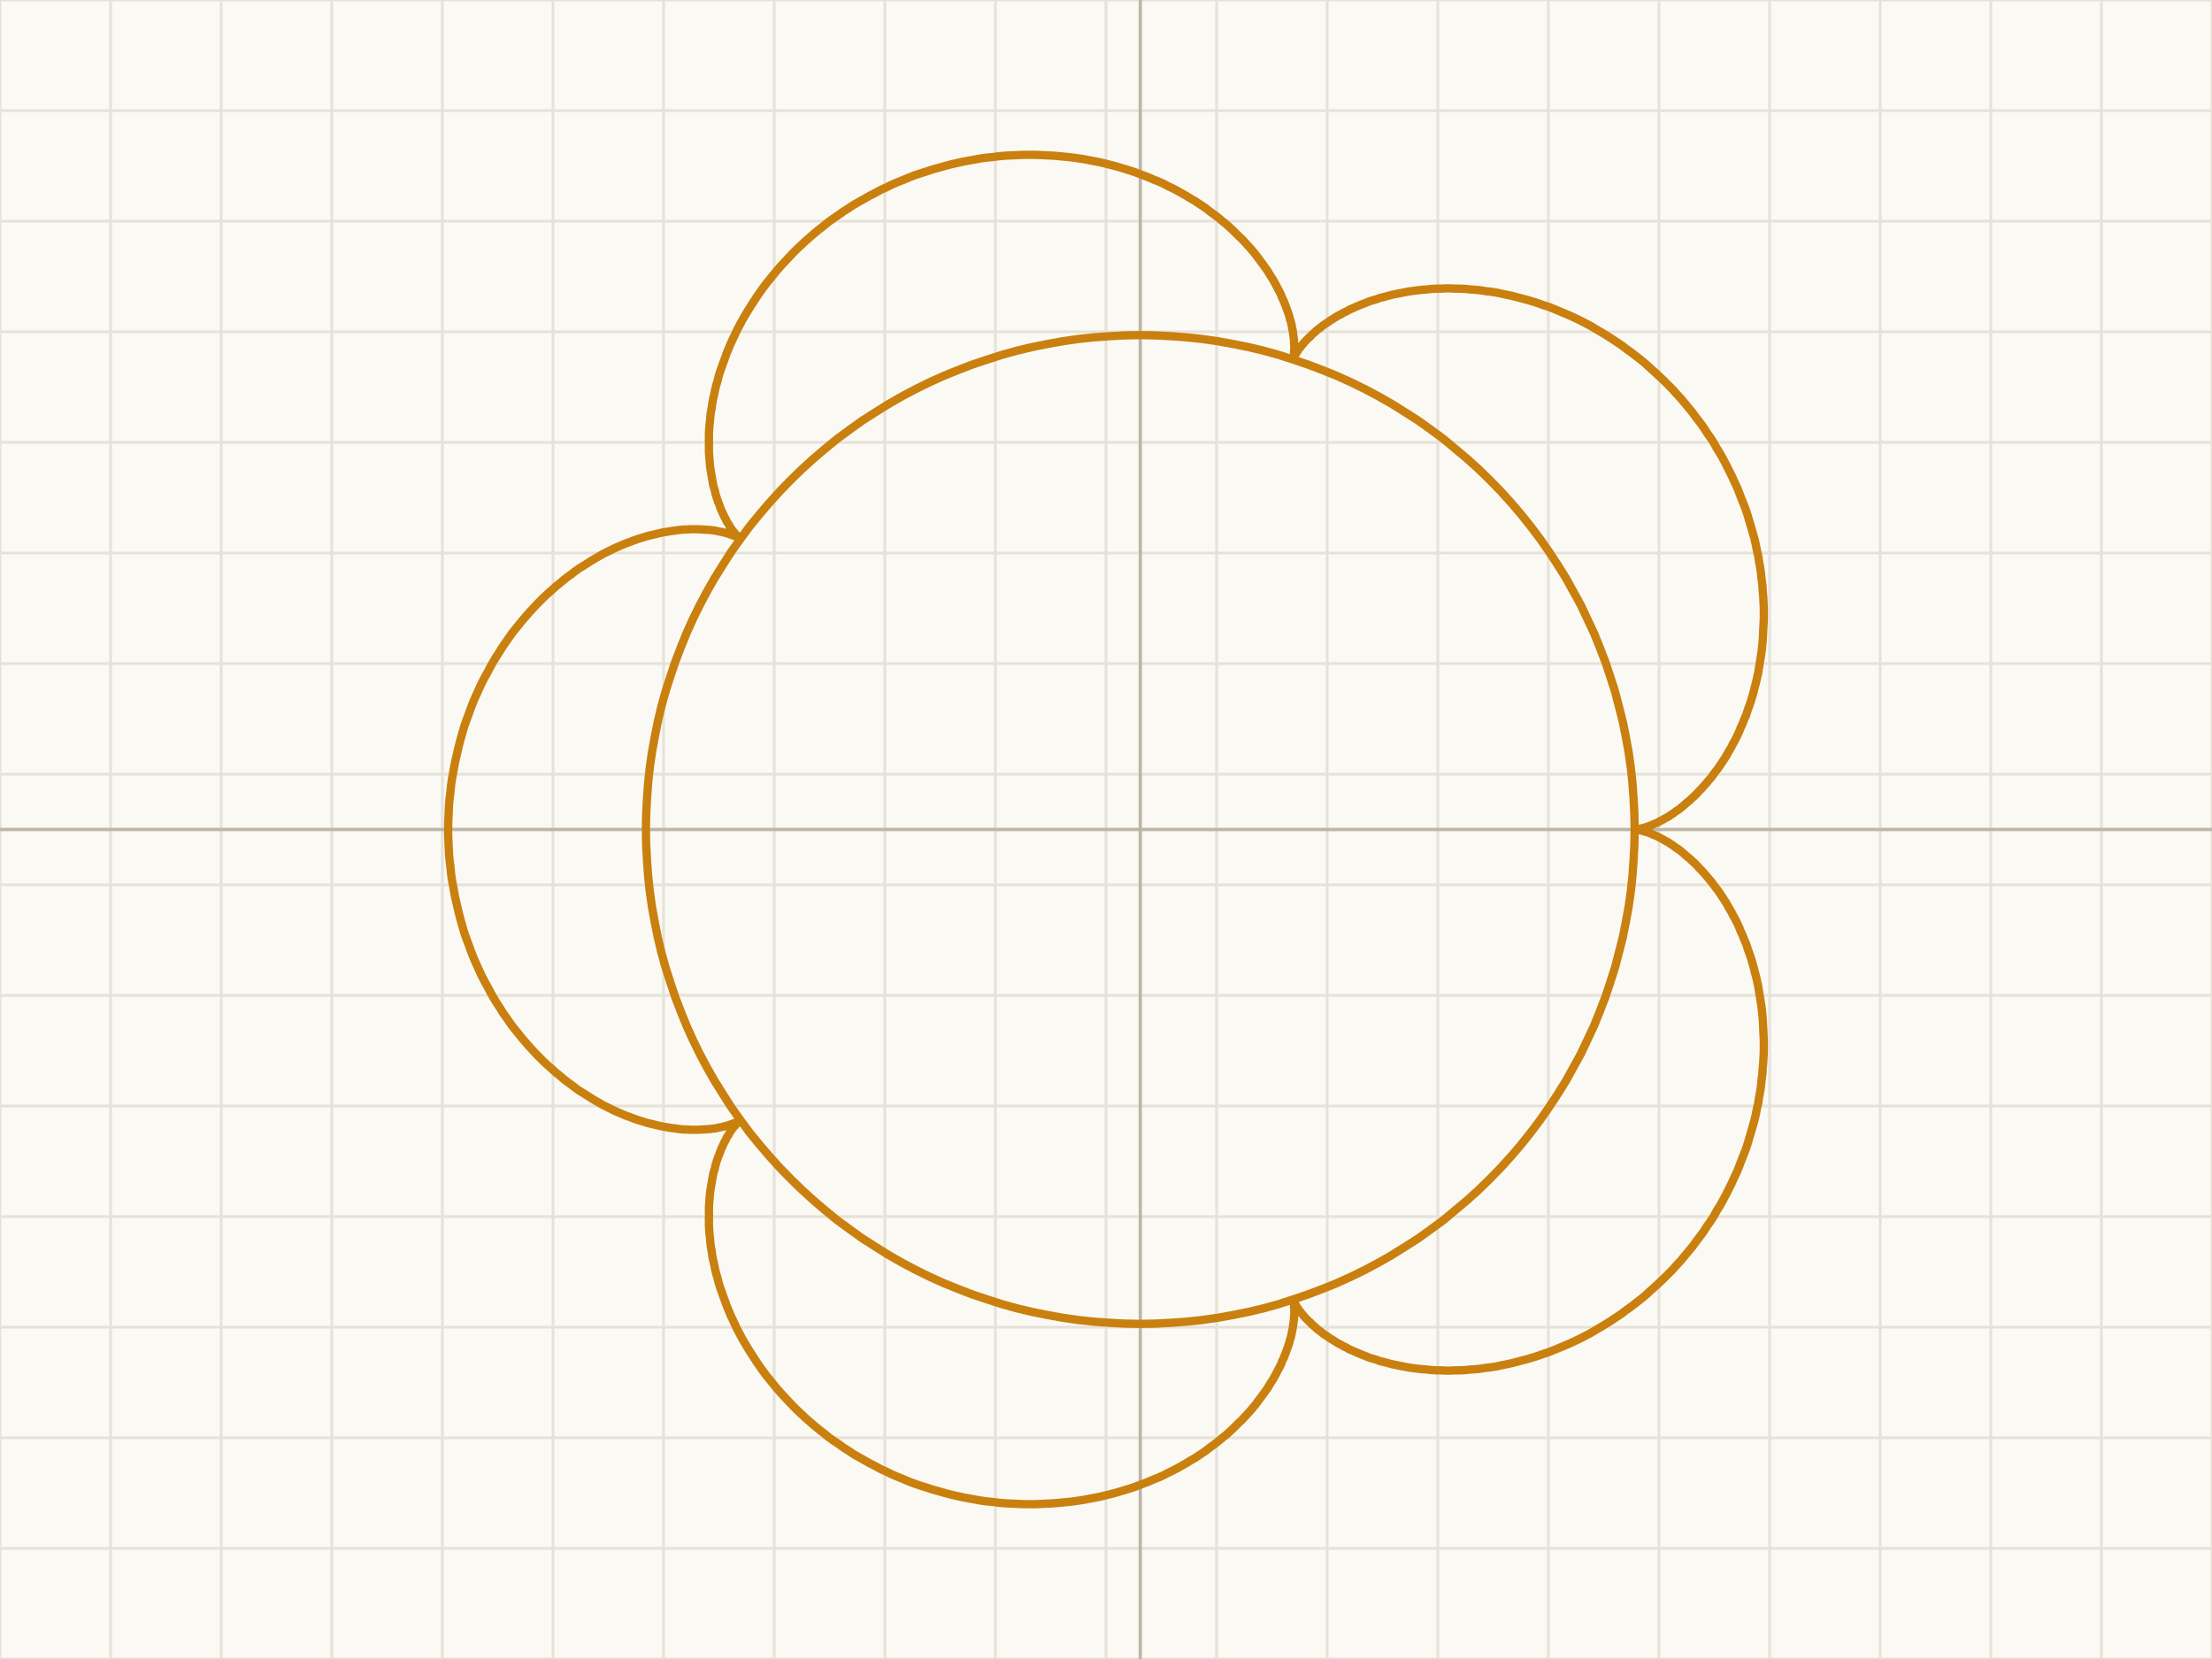
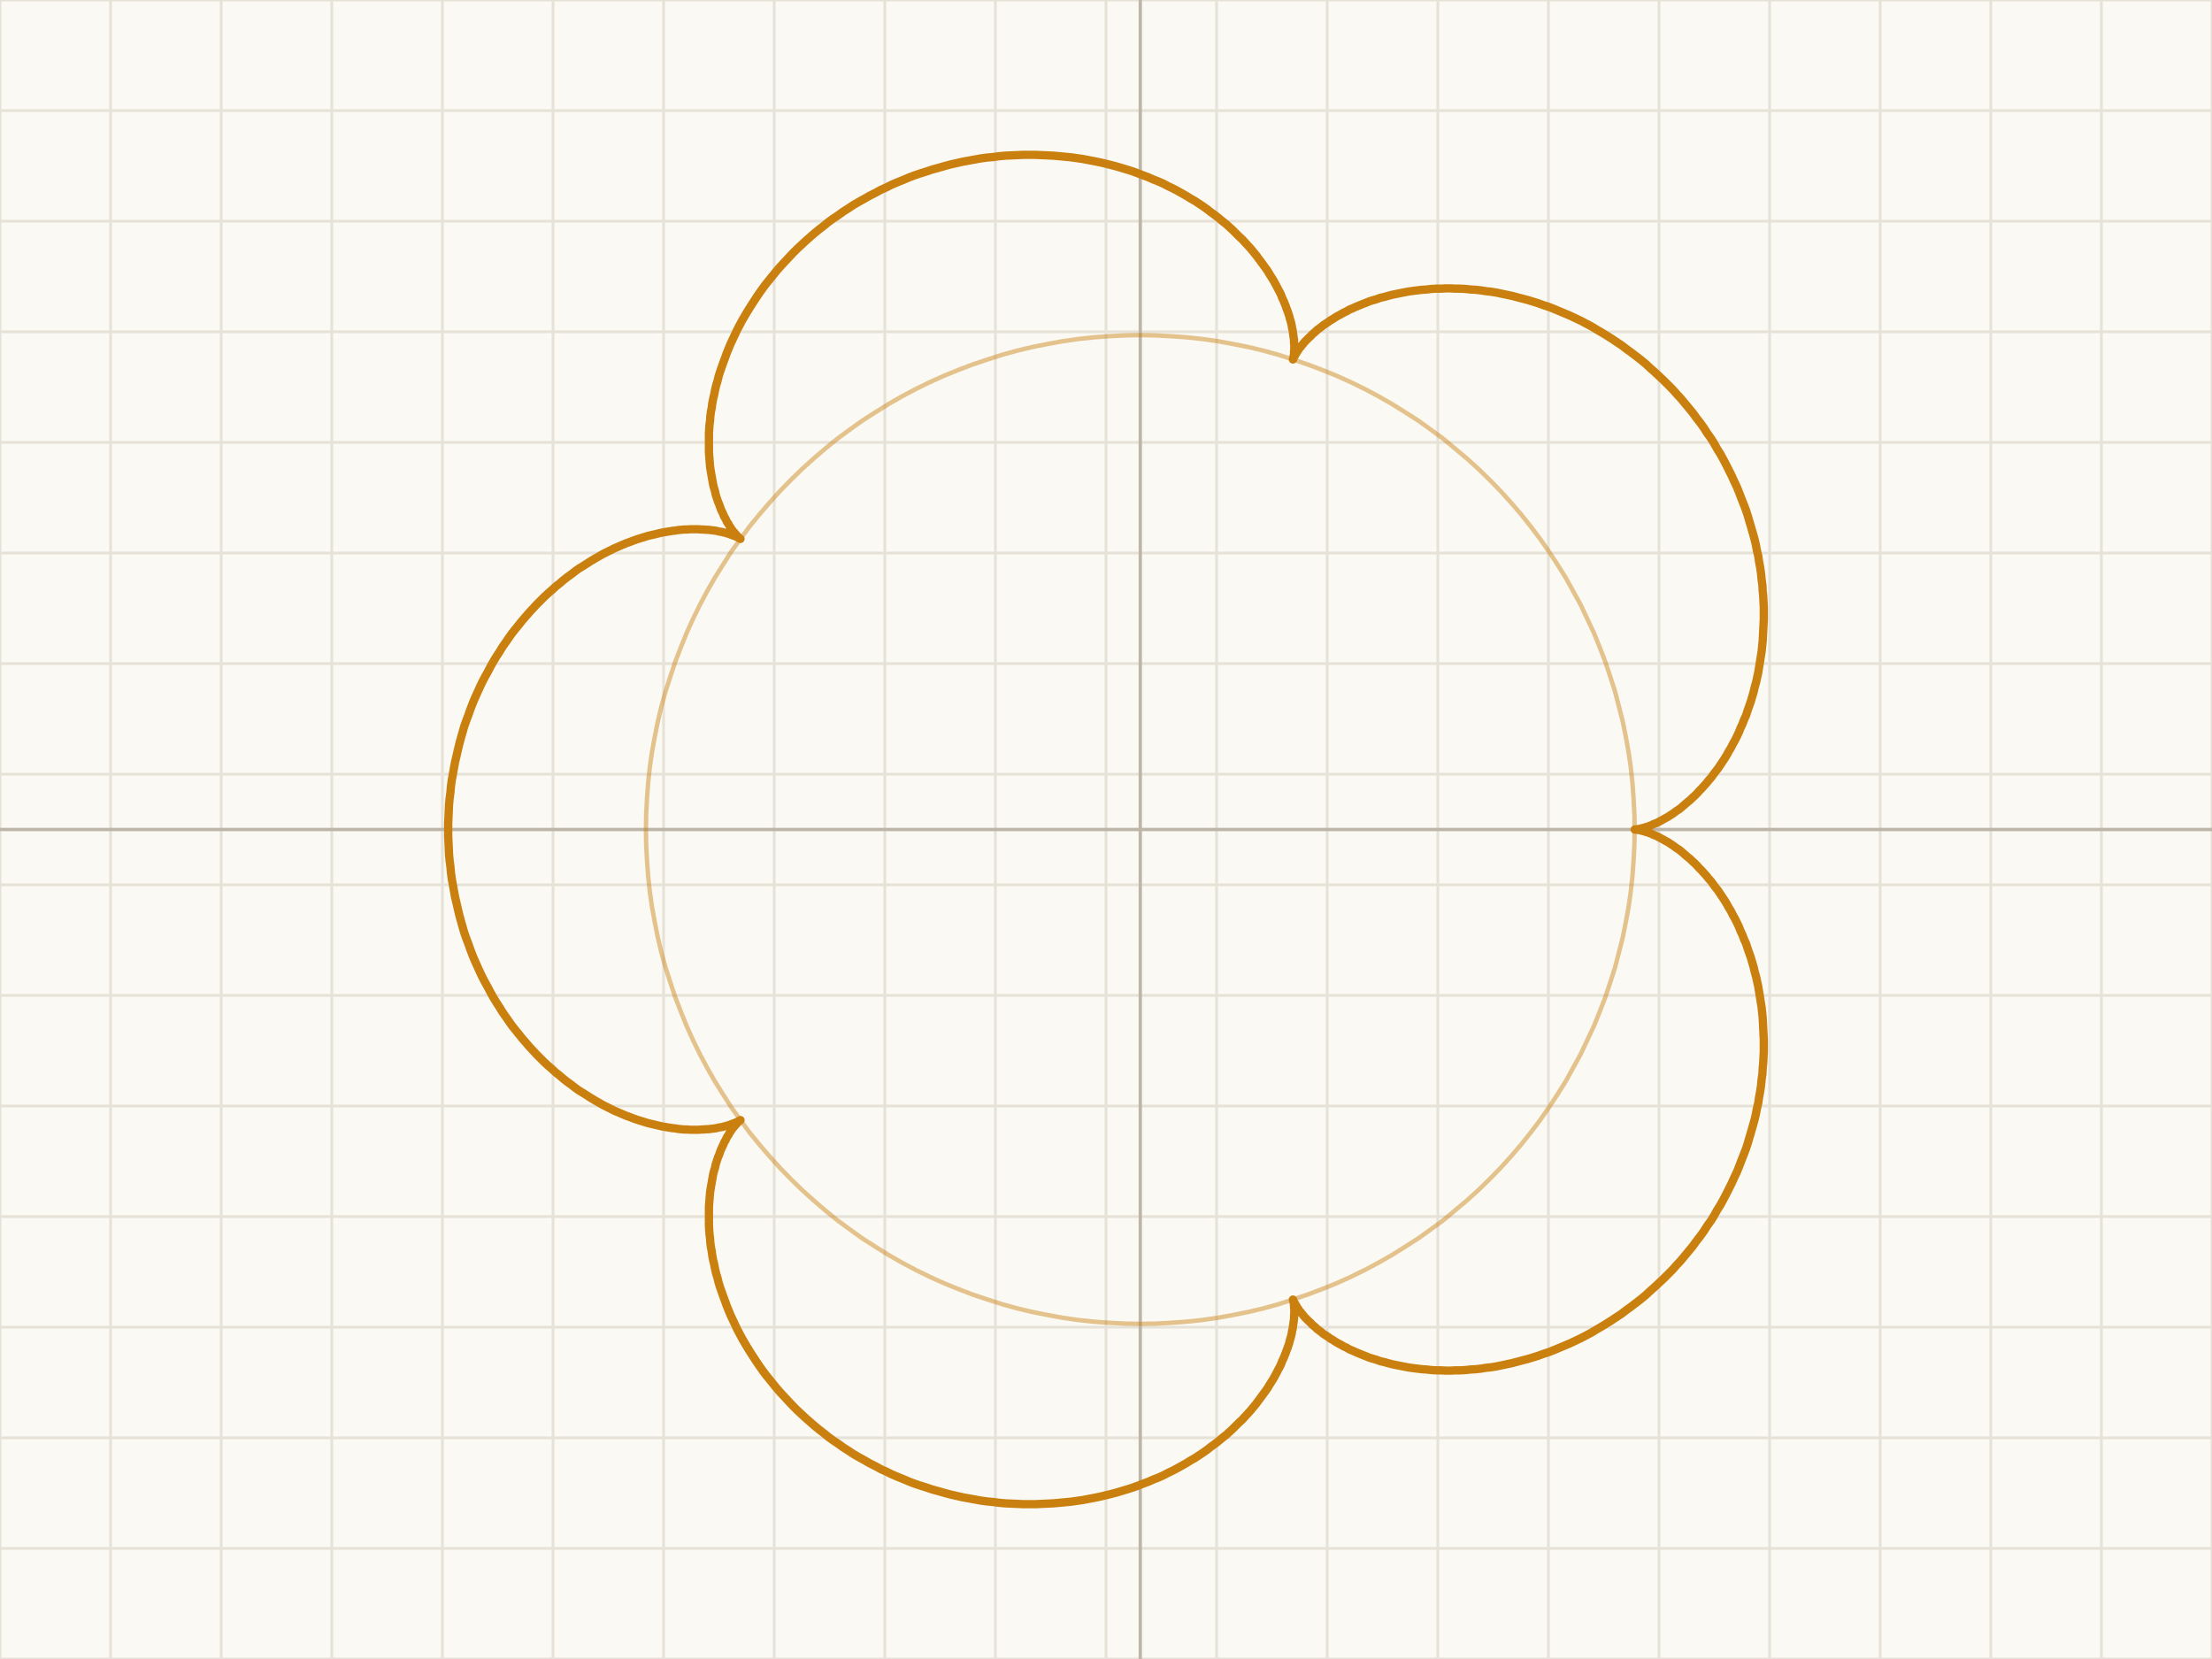
<svg xmlns="http://www.w3.org/2000/svg" viewBox="0 0 800 600" width="800" height="600">
  <rect width="800" height="600" fill="#fbf9f4" />
  <path d="M0,0V600M40,0V600M80,0V600M120,0V600M160,0V600M200,0V600M240,0V600M280,0V600M320,0V600M360,0V600M400,0V600M440,0V600M480,0V600M520,0V600M560,0V600M600,0V600M640,0V600M680,0V600M720,0V600M760,0V600M800,0V600M0,0H800M0,40H800M0,80H800M0,120H800M0,160H800M0,200H800M0,240H800M0,280H800M0,320H800M0,360H800M0,400H800M0,440H800M0,480H800M0,520H800M0,560H800M0,600H800" stroke="#e7e2d8" stroke-width="1" fill="none" />
  <path d="M0,300H800M412.4,0V600" stroke="#bdb6a8" stroke-width="1.2" fill="none" />
-   <path d="M591.2,300.0L591.1,294.4L590.8,288.8L590.4,283.2L589.8,277.6L589.0,272.0L588.0,266.5L586.9,261.0L585.5,255.5L584.1,250.1L582.4,244.8L580.6,239.4L578.6,234.2L576.5,229.0L574.1,223.9L571.7,218.8L569.0,213.9L566.3,209.0L563.3,204.2L560.2,199.5L557.0,194.9L553.6,190.4L550.1,186.0L546.5,181.8L542.7,177.6L538.8,173.6L534.8,169.7L530.6,165.9L526.3,162.3L522.0,158.7L517.5,155.4L512.9,152.1L508.2,149.1L503.4,146.1L498.5,143.3L493.6,140.7L488.5,138.2L483.4,135.9L478.2,133.8L472.9,131.8L467.6,130.0L462.3,128.3L456.9,126.8L451.4,125.5L445.9,124.4L440.4,123.4L434.8,122.6L429.2,122.0L423.6,121.6L418.0,121.3L412.4,121.2L406.8,121.3L401.2,121.6L395.6,122.0L390.0,122.6L384.4,123.4L378.9,124.4L373.4,125.5L367.9,126.8L362.5,128.3L357.2,130.0L351.8,131.8L346.6,133.8L341.4,135.9L336.3,138.2L331.2,140.7L326.3,143.3L321.4,146.1L316.6,149.1L311.9,152.1L307.3,155.4L302.8,158.7L298.4,162.3L294.2,165.9L290.0,169.7L286.0,173.6L282.1,177.6L278.3,181.8L274.7,186.0L271.1,190.4L267.8,194.9L264.5,199.5L261.5,204.2L258.5,209.0L255.7,213.9L253.1,218.8L250.6,223.9L248.3,229.0L246.2,234.2L244.2,239.4L242.4,244.8L240.7,250.1L239.2,255.5L237.9,261.0L236.8,266.5L235.8,272.0L235.0,277.6L234.4,283.2L234.0,288.8L233.7,294.4L233.6,300.0L233.7,305.6L234.0,311.2L234.4,316.8L235.0,322.4L235.8,328.0L236.8,333.5L237.9,339.0L239.2,344.5L240.7,349.9L242.4,355.2L244.2,360.6L246.2,365.8L248.3,371.0L250.6,376.1L253.1,381.2L255.7,386.1L258.5,391.0L261.5,395.8L264.5,400.5L267.8,405.1L271.1,409.6L274.7,414.0L278.3,418.2L282.1,422.4L286.0,426.4L290.0,430.3L294.2,434.1L298.4,437.7L302.8,441.3L307.3,444.6L311.9,447.9L316.6,450.9L321.4,453.9L326.3,456.7L331.2,459.3L336.3,461.8L341.4,464.1L346.6,466.2L351.8,468.2L357.2,470.0L362.5,471.7L367.9,473.2L373.4,474.5L378.9,475.6L384.4,476.6L390.0,477.4L395.6,478.0L401.2,478.4L406.8,478.7L412.4,478.8L418.0,478.7L423.6,478.4L429.2,478.0L434.8,477.4L440.4,476.6L445.9,475.6L451.4,474.5L456.9,473.2L462.3,471.7L467.6,470.0L472.9,468.2L478.2,466.2L483.4,464.1L488.5,461.8L493.6,459.3L498.5,456.7L503.4,453.9L508.2,450.9L512.9,447.9L517.5,444.6L522.0,441.3L526.3,437.7L530.6,434.1L534.8,430.3L538.8,426.4L542.7,422.4L546.5,418.2L550.1,414.0L553.6,409.6L557.0,405.1L560.2,400.5L563.3,395.8L566.3,391.0L569.0,386.1L571.7,381.2L574.1,376.1L576.5,371.0L578.6,365.8L580.6,360.6L582.4,355.2L584.1,349.9L585.5,344.5L586.9,339.0L588.0,333.5L589.0,328.0L589.8,322.4L590.4,316.8L590.8,311.2L591.1,305.6L591.2,300.0M591.2,300.0L591.2,300.0L591.2,300.0L591.3,300.0L591.4,300.0L591.5,300.0L591.7,300.0L591.9,299.9L592.1,299.9L592.3,299.9L592.6,299.8L592.9,299.8L593.2,299.7L593.6,299.6L594.0,299.5L594.4,299.4L594.8,299.3L595.3,299.1L595.8,299.0L596.3,298.8L596.8,298.6L597.4,298.4L597.9,298.1L598.5,297.9L599.2,297.6L599.8,297.3L600.5,296.9L601.1,296.6L601.8,296.2L602.5,295.8L603.3,295.4L604.0,294.9L604.8,294.4L605.5,293.9L606.3,293.3L607.1,292.8L607.9,292.2L608.7,291.5L609.5,290.8L610.3,290.1L611.2,289.4L612.0,288.6L612.9,287.8L613.7,287.0L614.5,286.1L615.4,285.2L616.2,284.3L617.1,283.3L617.9,282.3L618.8,281.3L619.6,280.2L620.4,279.1L621.3,278.0L622.1,276.8L622.9,275.6L623.7,274.4L624.5,273.1L625.2,271.8L626.0,270.5L626.7,269.1L627.5,267.7L628.2,266.3L628.9,264.8L629.5,263.3L630.2,261.8L630.8,260.2L631.5,258.7L632.0,257.1L632.6,255.4L633.2,253.7L633.7,252.0L634.2,250.3L634.6,248.6L635.1,246.8L635.5,245.0L635.9,243.2L636.2,241.3L636.5,239.5L636.8,237.6L637.1,235.7L637.3,233.8L637.5,231.8L637.6,229.9L637.7,227.9L637.8,225.9L637.9,223.9L637.9,221.9L637.9,219.8L637.8,217.8L637.7,215.7L637.5,213.7L637.4,211.6L637.1,209.5L636.9,207.4L636.6,205.3L636.2,203.2L635.9,201.1L635.4,199.0L635.0,196.9L634.5,194.8L633.9,192.7L633.3,190.6L632.7,188.6L632.1,186.5L631.4,184.4L630.6,182.3L629.8,180.3L629.0,178.2L628.2,176.2L627.2,174.1L626.3,172.1L625.3,170.1L624.3,168.1L623.3,166.2L622.2,164.2L621.0,162.3L619.9,160.3L618.7,158.4L617.4,156.6L616.2,154.7L614.9,152.9L613.5,151.1L612.2,149.3L610.8,147.6L609.3,145.8L607.9,144.1L606.4,142.5L604.9,140.8L603.3,139.2L601.7,137.6L600.1,136.1L598.5,134.6L596.8,133.1L595.2,131.6L593.5,130.2L591.7,128.8L590.0,127.5L588.2,126.2L586.5,124.9L584.7,123.7L582.9,122.5L581.0,121.3L579.2,120.2L577.3,119.1L575.5,118.0L573.6,117.0L571.7,116.0L569.8,115.1L567.9,114.2L566.0,113.4L564.1,112.6L562.2,111.8L560.2,111.0L558.3,110.4L556.4,109.7L554.5,109.1L552.5,108.5L550.6,108.0L548.7,107.5L546.8,107.0L544.9,106.6L543.0,106.2L541.1,105.8L539.2,105.5L537.3,105.3L535.5,105.0L533.6,104.8L531.8,104.7L530.0,104.5L528.2,104.4L526.4,104.4L524.6,104.3L522.9,104.3L521.1,104.4L519.4,104.4L517.7,104.5L516.0,104.7L514.4,104.8L512.7,105.0L511.1,105.2L509.6,105.4L508.0,105.7L506.5,106.0L505.0,106.3L503.5,106.6L502.0,107.0L500.6,107.4L499.2,107.7L497.9,108.2L496.5,108.6L495.2,109.0L494.0,109.5L492.7,110.0L491.5,110.5L490.3,111.0L489.2,111.5L488.0,112.0L487.0,112.6L485.9,113.1L484.9,113.7L483.9,114.2L482.9,114.8L482.0,115.4L481.1,115.9L480.3,116.5L479.4,117.1L478.6,117.6L477.9,118.2L477.1,118.8L476.4,119.3L475.8,119.9L475.1,120.5L474.5,121.0L474.0,121.6L473.4,122.1L472.9,122.6L472.4,123.1L471.9,123.6L471.5,124.1L471.1,124.6L470.7,125.0L470.4,125.5L470.0,125.9L469.7,126.3L469.5,126.7L469.2,127.1L469.0,127.4L468.8,127.8L468.6,128.1L468.4,128.4L468.3,128.7L468.1,128.9L468.0,129.1L467.9,129.3L467.8,129.5L467.8,129.6L467.7,129.8L467.7,129.9L467.7,129.9L467.6,130.0L467.6,130.0L467.6,130.0L467.7,129.9L467.7,129.9L467.7,129.8L467.7,129.6L467.8,129.5L467.8,129.3L467.8,129.1L467.9,128.8L467.9,128.5L468.0,128.2L468.0,127.9L468.0,127.5L468.0,127.1L468.1,126.7L468.1,126.3L468.1,125.8L468.1,125.3L468.1,124.7L468.0,124.2L468.0,123.6L468.0,123.0L467.9,122.3L467.8,121.6L467.7,120.9L467.6,120.2L467.5,119.4L467.3,118.7L467.2,117.9L467.0,117.0L466.8,116.2L466.5,115.3L466.3,114.4L466.0,113.5L465.7,112.6L465.3,111.6L465.0,110.7L464.6,109.7L464.2,108.7L463.7,107.7L463.3,106.6L462.8,105.6L462.2,104.5L461.7,103.5L461.1,102.4L460.5,101.3L459.8,100.2L459.1,99.1L458.4,97.9L457.6,96.8L456.8,95.7L456.0,94.6L455.1,93.4L454.3,92.3L453.3,91.1L452.4,90.0L451.4,88.9L450.3,87.7L449.3,86.6L448.1,85.5L447.0,84.4L445.8,83.2L444.6,82.1L443.4,81.0L442.1,80.0L440.8,78.9L439.4,77.8L438.0,76.8L436.6,75.7L435.2,74.7L433.7,73.7L432.2,72.7L430.6,71.8L429.0,70.8L427.4,69.9L425.8,69.0L424.1,68.1L422.4,67.3L420.7,66.4L418.9,65.6L417.1,64.9L415.3,64.1L413.4,63.4L411.6,62.7L409.7,62.0L407.8,61.4L405.8,60.8L403.8,60.2L401.9,59.7L399.9,59.2L397.8,58.7L395.8,58.3L393.7,57.9L391.6,57.5L389.5,57.2L387.4,56.9L385.3,56.7L383.2,56.5L381.0,56.3L378.8,56.2L376.7,56.1L374.5,56.0L372.3,56.0L370.1,56.0L367.9,56.1L365.7,56.2L363.5,56.3L361.3,56.5L359.1,56.8L356.9,57.0L354.7,57.3L352.5,57.7L350.3,58.1L348.1,58.5L345.9,59.0L343.7,59.5L341.5,60.1L339.4,60.7L337.2,61.3L335.1,62.0L332.9,62.7L330.8,63.4L328.7,64.2L326.6,65.1L324.6,65.9L322.5,66.8L320.5,67.8L318.5,68.7L316.5,69.8L314.5,70.8L312.6,71.9L310.6,73.0L308.7,74.1L306.9,75.3L305.0,76.5L303.2,77.8L301.4,79.0L299.6,80.3L297.9,81.7L296.2,83.0L294.5,84.4L292.9,85.8L291.3,87.2L289.7,88.7L288.2,90.1L286.7,91.6L285.2,93.2L283.8,94.7L282.4,96.2L281.0,97.8L279.7,99.4L278.4,101.0L277.1,102.6L275.9,104.2L274.7,105.9L273.6,107.5L272.5,109.2L271.4,110.9L270.4,112.5L269.4,114.2L268.4,115.9L267.5,117.6L266.6,119.3L265.8,121.0L265.0,122.7L264.2,124.4L263.5,126.1L262.8,127.8L262.2,129.5L261.6,131.1L261.0,132.8L260.4,134.5L259.9,136.1L259.5,137.8L259.0,139.4L258.6,141.1L258.3,142.7L257.9,144.3L257.6,145.9L257.4,147.5L257.1,149.0L256.9,150.6L256.8,152.1L256.6,153.6L256.5,155.1L256.4,156.6L256.4,158.0L256.4,159.4L256.4,160.8L256.4,162.2L256.4,163.6L256.5,164.9L256.6,166.2L256.7,167.5L256.8,168.7L257.0,170.0L257.2,171.2L257.4,172.3L257.6,173.5L257.8,174.6L258.0,175.7L258.3,176.7L258.6,177.7L258.8,178.7L259.1,179.7L259.4,180.6L259.7,181.5L260.1,182.4L260.4,183.3L260.7,184.1L261.0,184.8L261.4,185.6L261.7,186.3L262.0,187.0L262.4,187.6L262.7,188.3L263.0,188.9L263.4,189.4L263.7,190.0L264.0,190.5L264.3,190.9L264.6,191.4L264.9,191.8L265.2,192.2L265.5,192.5L265.8,192.9L266.0,193.2L266.3,193.4L266.5,193.7L266.7,193.9L266.9,194.1L267.1,194.3L267.2,194.5L267.4,194.6L267.5,194.7L267.6,194.8L267.7,194.8L267.7,194.9L267.8,194.9L267.8,194.9L267.8,194.9L267.7,194.9L267.7,194.8L267.6,194.8L267.5,194.7L267.3,194.6L267.2,194.6L267.0,194.4L266.7,194.3L266.5,194.2L266.2,194.1L265.9,193.9L265.6,193.8L265.2,193.7L264.8,193.5L264.4,193.4L263.9,193.2L263.4,193.0L262.9,192.9L262.4,192.7L261.8,192.6L261.2,192.4L260.5,192.3L259.9,192.2L259.2,192.0L258.5,191.9L257.7,191.8L256.9,191.7L256.1,191.6L255.3,191.6L254.4,191.5L253.5,191.5L252.6,191.4L251.6,191.4L250.6,191.4L249.6,191.4L248.6,191.5L247.5,191.5L246.4,191.6L245.3,191.7L244.2,191.9L243.1,192.0L241.9,192.2L240.7,192.4L239.5,192.6L238.2,192.9L237.0,193.2L235.7,193.5L234.4,193.8L233.1,194.2L231.8,194.6L230.5,195.0L229.1,195.5L227.8,196.0L226.4,196.5L225.0,197.1L223.6,197.7L222.2,198.3L220.8,199.0L219.4,199.7L218.0,200.4L216.6,201.2L215.2,202.0L213.7,202.9L212.3,203.8L210.9,204.7L209.4,205.6L208.0,206.6L206.6,207.7L205.2,208.7L203.8,209.8L202.4,211.0L201.0,212.1L199.6,213.4L198.2,214.6L196.8,215.9L195.5,217.2L194.1,218.6L192.8,220.0L191.5,221.4L190.2,222.9L188.9,224.4L187.7,225.9L186.4,227.5L185.2,229.0L184.0,230.7L182.9,232.3L181.7,234.0L180.6,235.8L179.5,237.5L178.4,239.3L177.4,241.1L176.4,243.0L175.4,244.8L174.4,246.7L173.5,248.6L172.6,250.6L171.7,252.6L170.9,254.5L170.1,256.6L169.4,258.6L168.6,260.7L167.9,262.7L167.3,264.8L166.7,266.9L166.1,269.1L165.6,271.2L165.1,273.4L164.6,275.5L164.2,277.7L163.8,279.9L163.4,282.1L163.1,284.3L162.9,286.6L162.6,288.8L162.4,291.0L162.3,293.3L162.2,295.5L162.1,297.8L162.1,300.0L162.1,302.2L162.2,304.5L162.3,306.7L162.4,309.0L162.6,311.2L162.9,313.4L163.1,315.7L163.4,317.9L163.8,320.1L164.2,322.3L164.6,324.5L165.1,326.6L165.6,328.8L166.1,330.9L166.7,333.1L167.3,335.2L167.9,337.3L168.6,339.3L169.4,341.4L170.1,343.4L170.9,345.5L171.7,347.4L172.6,349.4L173.5,351.4L174.4,353.3L175.4,355.2L176.4,357.0L177.4,358.9L178.4,360.7L179.5,362.5L180.6,364.2L181.7,366.0L182.9,367.7L184.0,369.3L185.2,371.0L186.4,372.5L187.7,374.1L188.9,375.6L190.2,377.1L191.5,378.6L192.8,380.0L194.1,381.4L195.5,382.8L196.8,384.1L198.2,385.4L199.6,386.6L201.0,387.9L202.4,389.0L203.8,390.2L205.2,391.3L206.6,392.3L208.0,393.4L209.4,394.4L210.9,395.3L212.3,396.2L213.7,397.1L215.2,398.0L216.6,398.8L218.0,399.6L219.4,400.3L220.8,401.0L222.2,401.7L223.6,402.3L225.0,402.9L226.4,403.5L227.8,404.0L229.1,404.5L230.5,405.0L231.8,405.4L233.1,405.8L234.4,406.2L235.7,406.5L237.0,406.8L238.2,407.1L239.5,407.4L240.7,407.6L241.9,407.8L243.1,408.0L244.2,408.1L245.3,408.3L246.4,408.4L247.5,408.5L248.6,408.5L249.6,408.6L250.6,408.6L251.6,408.6L252.6,408.6L253.5,408.5L254.4,408.5L255.3,408.4L256.1,408.4L256.9,408.3L257.7,408.2L258.5,408.1L259.2,408.0L259.9,407.8L260.5,407.7L261.2,407.6L261.8,407.4L262.4,407.3L262.9,407.1L263.4,407.0L263.9,406.8L264.4,406.6L264.8,406.5L265.2,406.3L265.6,406.2L265.9,406.1L266.2,405.9L266.5,405.8L266.7,405.7L267.0,405.6L267.2,405.4L267.3,405.4L267.5,405.3L267.6,405.2L267.7,405.2L267.7,405.1L267.8,405.1L267.8,405.1L267.8,405.1L267.7,405.1L267.7,405.2L267.6,405.2L267.5,405.3L267.4,405.4L267.2,405.5L267.1,405.7L266.9,405.9L266.7,406.1L266.5,406.3L266.3,406.6L266.0,406.8L265.8,407.1L265.5,407.5L265.2,407.8L264.9,408.2L264.6,408.6L264.3,409.1L264.0,409.5L263.7,410.0L263.4,410.6L263.0,411.1L262.7,411.7L262.4,412.4L262.0,413.0L261.7,413.7L261.4,414.4L261.0,415.2L260.7,415.9L260.4,416.7L260.1,417.6L259.7,418.5L259.4,419.4L259.1,420.3L258.8,421.3L258.6,422.3L258.3,423.3L258.0,424.3L257.8,425.4L257.6,426.5L257.4,427.7L257.2,428.8L257.0,430.0L256.8,431.3L256.7,432.5L256.6,433.8L256.5,435.1L256.4,436.4L256.4,437.8L256.4,439.2L256.4,440.6L256.4,442.0L256.4,443.4L256.5,444.9L256.6,446.4L256.8,447.9L256.9,449.4L257.1,451.0L257.4,452.5L257.6,454.1L257.9,455.7L258.3,457.3L258.6,458.9L259.0,460.6L259.5,462.2L259.9,463.9L260.4,465.5L261.0,467.2L261.6,468.9L262.2,470.5L262.8,472.2L263.5,473.9L264.2,475.6L265.0,477.3L265.8,479.0L266.6,480.7L267.5,482.4L268.4,484.1L269.4,485.8L270.4,487.5L271.4,489.1L272.5,490.8L273.6,492.5L274.7,494.1L275.9,495.8L277.1,497.4L278.4,499.0L279.7,500.6L281.0,502.2L282.4,503.8L283.8,505.3L285.2,506.8L286.7,508.4L288.2,509.9L289.7,511.3L291.3,512.8L292.9,514.2L294.5,515.6L296.2,517.0L297.9,518.3L299.6,519.7L301.4,521.0L303.2,522.2L305.0,523.5L306.9,524.7L308.7,525.9L310.6,527.0L312.6,528.1L314.5,529.2L316.5,530.2L318.5,531.3L320.5,532.2L322.5,533.2L324.6,534.1L326.6,534.9L328.7,535.8L330.8,536.6L332.9,537.3L335.1,538.0L337.2,538.7L339.4,539.3L341.5,539.9L343.7,540.5L345.9,541.0L348.1,541.5L350.3,541.9L352.5,542.3L354.7,542.7L356.9,543.0L359.1,543.2L361.3,543.5L363.5,543.7L365.7,543.8L367.9,543.9L370.1,544.0L372.3,544.0L374.5,544.0L376.7,543.9L378.8,543.8L381.0,543.7L383.2,543.5L385.3,543.3L387.4,543.1L389.5,542.8L391.6,542.5L393.7,542.1L395.8,541.7L397.8,541.3L399.9,540.8L401.9,540.3L403.8,539.8L405.8,539.2L407.8,538.6L409.7,538.0L411.6,537.3L413.4,536.6L415.3,535.9L417.1,535.1L418.9,534.4L420.7,533.6L422.4,532.7L424.1,531.9L425.8,531.0L427.4,530.1L429.0,529.2L430.6,528.2L432.2,527.3L433.7,526.3L435.2,525.3L436.6,524.3L438.0,523.2L439.4,522.2L440.8,521.1L442.1,520.0L443.4,519.0L444.6,517.9L445.8,516.8L447.0,515.6L448.1,514.5L449.3,513.4L450.3,512.3L451.4,511.1L452.4,510.0L453.3,508.9L454.3,507.7L455.1,506.6L456.0,505.4L456.8,504.3L457.6,503.2L458.4,502.1L459.1,500.9L459.8,499.8L460.5,498.7L461.1,497.6L461.7,496.5L462.2,495.5L462.8,494.4L463.3,493.4L463.7,492.3L464.2,491.3L464.6,490.3L465.0,489.3L465.3,488.4L465.7,487.4L466.0,486.5L466.3,485.6L466.5,484.7L466.8,483.8L467.0,483.0L467.2,482.1L467.3,481.3L467.5,480.6L467.6,479.8L467.7,479.1L467.8,478.4L467.9,477.7L468.0,477.0L468.0,476.4L468.0,475.8L468.1,475.3L468.1,474.7L468.1,474.2L468.1,473.7L468.1,473.3L468.0,472.9L468.0,472.5L468.0,472.1L468.0,471.8L467.9,471.5L467.9,471.2L467.8,470.9L467.8,470.7L467.8,470.5L467.7,470.4L467.7,470.2L467.7,470.1L467.7,470.1L467.6,470.0L467.6,470.0L467.6,470.0L467.7,470.1L467.7,470.1L467.7,470.2L467.8,470.4L467.8,470.5L467.9,470.7L468.0,470.9L468.1,471.1L468.3,471.3L468.4,471.6L468.6,471.9L468.8,472.2L469.0,472.6L469.2,472.9L469.5,473.3L469.7,473.7L470.0,474.1L470.4,474.5L470.7,475.0L471.1,475.4L471.5,475.9L471.9,476.4L472.4,476.9L472.9,477.4L473.4,477.9L474.0,478.4L474.5,479.0L475.1,479.5L475.8,480.1L476.4,480.7L477.1,481.2L477.9,481.8L478.6,482.4L479.4,482.9L480.3,483.5L481.1,484.1L482.0,484.6L482.9,485.2L483.9,485.8L484.9,486.3L485.9,486.9L487.0,487.4L488.0,488.0L489.2,488.5L490.3,489.0L491.5,489.5L492.7,490.0L494.0,490.5L495.2,491.0L496.5,491.4L497.9,491.8L499.2,492.3L500.6,492.6L502.0,493.0L503.5,493.4L505.0,493.7L506.5,494.0L508.0,494.3L509.6,494.6L511.1,494.8L512.7,495.0L514.4,495.2L516.0,495.3L517.7,495.5L519.4,495.6L521.1,495.6L522.9,495.7L524.6,495.7L526.4,495.6L528.2,495.6L530.0,495.5L531.8,495.3L533.6,495.2L535.5,495.0L537.3,494.7L539.2,494.5L541.1,494.2L543.0,493.8L544.9,493.4L546.8,493.0L548.7,492.5L550.6,492.0L552.5,491.5L554.5,490.9L556.4,490.3L558.3,489.6L560.2,489.0L562.2,488.2L564.1,487.4L566.0,486.6L567.9,485.8L569.8,484.9L571.7,484.0L573.6,483.0L575.5,482.0L577.3,480.9L579.2,479.8L581.0,478.7L582.9,477.5L584.7,476.3L586.5,475.1L588.2,473.8L590.0,472.5L591.7,471.2L593.5,469.8L595.2,468.4L596.8,466.9L598.5,465.4L600.1,463.9L601.7,462.4L603.3,460.8L604.9,459.2L606.4,457.5L607.9,455.9L609.3,454.2L610.8,452.4L612.2,450.7L613.5,448.9L614.9,447.1L616.2,445.3L617.4,443.4L618.7,441.6L619.9,439.7L621.0,437.7L622.2,435.8L623.3,433.8L624.3,431.9L625.3,429.9L626.3,427.9L627.2,425.9L628.2,423.8L629.0,421.8L629.8,419.7L630.6,417.7L631.4,415.6L632.1,413.5L632.7,411.4L633.3,409.4L633.9,407.3L634.5,405.2L635.0,403.1L635.4,401.0L635.9,398.9L636.2,396.8L636.6,394.7L636.9,392.6L637.1,390.5L637.4,388.4L637.5,386.3L637.7,384.3L637.8,382.2L637.9,380.2L637.9,378.1L637.9,376.1L637.8,374.1L637.7,372.1L637.6,370.1L637.5,368.2L637.3,366.2L637.1,364.3L636.8,362.4L636.5,360.5L636.2,358.7L635.9,356.8L635.5,355.0L635.1,353.2L634.6,351.4L634.2,349.7L633.7,348.0L633.2,346.3L632.6,344.6L632.0,342.9L631.5,341.3L630.8,339.8L630.2,338.2L629.5,336.7L628.9,335.2L628.2,333.7L627.5,332.3L626.7,330.9L626.0,329.5L625.2,328.2L624.5,326.9L623.7,325.6L622.9,324.4L622.1,323.2L621.3,322.0L620.4,320.9L619.6,319.8L618.8,318.7L617.9,317.7L617.1,316.7L616.2,315.7L615.4,314.8L614.5,313.9L613.7,313.0L612.9,312.2L612.0,311.4L611.2,310.6L610.3,309.9L609.5,309.2L608.7,308.5L607.9,307.8L607.1,307.2L606.3,306.7L605.5,306.1L604.8,305.6L604.0,305.1L603.3,304.6L602.5,304.2L601.8,303.8L601.1,303.4L600.5,303.1L599.8,302.7L599.2,302.4L598.5,302.1L597.9,301.9L597.4,301.6L596.8,301.4L596.3,301.2L595.8,301.0L595.3,300.9L594.8,300.7L594.4,300.6L594.0,300.5L593.6,300.4L593.2,300.3L592.9,300.2L592.6,300.2L592.3,300.1L592.1,300.1L591.9,300.1L591.7,300.0L591.5,300.0L591.4,300.0L591.3,300.0L591.2,300.0L591.2,300.0L591.2,300.0" stroke="#c9800f" stroke-width="3" fill="none" stroke-linejoin="round" stroke-linecap="round" />
+   <path d="M591.2,300.0L591.1,294.4L590.8,288.8L590.4,283.2L589.8,277.6L589.0,272.0L588.0,266.5L586.9,261.0L585.5,255.5L584.1,250.1L582.4,244.8L580.6,239.4L578.6,234.2L576.5,229.0L574.1,223.9L571.7,218.8L569.0,213.9L566.3,209.0L563.3,204.2L560.2,199.5L557.0,194.9L553.6,190.4L550.1,186.0L546.5,181.8L542.7,177.6L538.8,173.6L534.8,169.7L530.6,165.9L526.3,162.3L522.0,158.7L517.5,155.4L512.9,152.1L508.2,149.1L503.4,146.1L498.5,143.3L493.6,140.7L488.5,138.2L483.4,135.9L478.2,133.8L472.9,131.8L467.6,130.0L462.3,128.3L456.9,126.8L451.4,125.5L445.9,124.4L440.4,123.4L434.8,122.6L429.2,122.0L423.6,121.6L418.0,121.3L412.4,121.2L406.8,121.3L401.2,121.6L395.6,122.0L390.0,122.6L384.4,123.4L378.9,124.4L373.4,125.5L367.9,126.8L362.5,128.3L357.2,130.0L351.8,131.8L346.6,133.8L341.4,135.9L336.3,138.2L331.2,140.7L326.3,143.3L321.4,146.1L316.6,149.1L311.9,152.1L307.3,155.4L302.8,158.7L298.4,162.3L294.2,165.9L290.0,169.7L286.0,173.6L282.1,177.6L278.3,181.8L274.7,186.0L271.1,190.4L267.8,194.9L264.5,199.5L261.5,204.2L258.5,209.0L255.7,213.9L253.1,218.8L250.6,223.9L248.3,229.0L246.2,234.2L244.2,239.4L242.4,244.8L240.7,250.1L239.2,255.5L237.9,261.0L236.8,266.5L235.8,272.0L235.0,277.6L234.4,283.2L234.0,288.8L233.7,294.4L233.6,300.0L233.7,305.6L234.0,311.2L234.4,316.8L235.0,322.4L235.8,328.0L236.8,333.5L237.9,339.0L239.2,344.5L240.7,349.9L242.4,355.2L244.2,360.6L246.2,365.8L248.3,371.0L250.6,376.1L253.1,381.2L255.7,386.1L258.5,391.0L261.5,395.8L264.5,400.5L267.8,405.1L271.1,409.6L274.7,414.0L278.3,418.2L282.1,422.4L286.0,426.4L290.0,430.3L294.2,434.1L298.4,437.7L302.8,441.3L307.3,444.6L311.9,447.9L316.6,450.9L321.4,453.9L326.3,456.7L331.2,459.3L336.3,461.8L341.4,464.1L346.6,466.2L351.8,468.2L357.2,470.0L362.5,471.7L367.9,473.2L373.4,474.5L378.9,475.6L384.4,476.6L390.0,477.4L395.6,478.0L401.2,478.4L406.8,478.7L412.4,478.8L418.0,478.7L423.6,478.4L429.2,478.0L434.8,477.4L440.4,476.6L445.9,475.6L451.4,474.5L456.9,473.2L462.3,471.7L467.6,470.0L472.9,468.2L478.2,466.2L483.4,464.1L488.5,461.8L493.6,459.3L498.5,456.7L503.4,453.9L508.2,450.9L512.9,447.9L517.5,444.6L522.0,441.3L526.3,437.7L530.6,434.1L534.8,430.3L538.8,426.4L542.7,422.4L546.5,418.2L550.1,414.0L553.6,409.6L557.0,405.1L560.2,400.5L563.3,395.8L566.3,391.0L569.0,386.1L571.7,381.2L574.1,376.1L576.5,371.0L578.6,365.8L580.6,360.6L582.4,355.2L584.1,349.9L585.5,344.5L586.9,339.0L588.0,333.5L589.0,328.0L589.8,322.4L590.4,316.8L590.8,311.2L591.1,305.6L591.2,300.0" stroke="#c9800f" stroke-opacity="0.45" stroke-width="1.6" fill="none" stroke-linejoin="round" />
+   <path d="M591.2,300.0L591.2,300.0L591.2,300.0L591.3,300.0L591.4,300.0L591.5,300.0L591.7,300.0L591.9,299.9L592.1,299.9L592.3,299.9L592.6,299.8L592.9,299.8L593.2,299.7L593.6,299.6L594.0,299.5L594.4,299.4L594.8,299.3L595.3,299.1L595.8,299.0L596.3,298.8L596.8,298.6L597.4,298.4L597.9,298.1L598.5,297.9L599.2,297.6L599.8,297.3L600.5,296.9L601.1,296.6L601.8,296.2L602.5,295.8L603.3,295.4L604.0,294.9L604.8,294.4L605.5,293.9L606.3,293.3L607.1,292.8L607.9,292.2L608.7,291.5L609.5,290.8L610.3,290.1L611.2,289.4L612.0,288.6L612.9,287.8L613.7,287.0L614.5,286.1L615.4,285.2L616.2,284.3L617.1,283.3L617.9,282.3L618.8,281.3L619.6,280.2L620.4,279.1L621.3,278.0L622.1,276.8L622.9,275.6L623.7,274.4L624.5,273.1L625.2,271.8L626.0,270.5L626.7,269.1L627.5,267.7L628.2,266.3L628.9,264.8L629.5,263.3L630.2,261.8L630.8,260.2L631.5,258.7L632.0,257.1L632.6,255.4L633.2,253.7L633.7,252.0L634.2,250.3L634.6,248.6L635.1,246.8L635.5,245.0L635.9,243.2L636.2,241.3L636.5,239.5L636.8,237.6L637.1,235.7L637.3,233.8L637.5,231.8L637.6,229.9L637.7,227.9L637.8,225.9L637.9,223.9L637.9,221.9L637.9,219.8L637.8,217.8L637.7,215.7L637.5,213.7L637.4,211.6L637.1,209.5L636.9,207.4L636.6,205.3L636.2,203.2L635.9,201.1L635.4,199.0L635.0,196.9L634.5,194.8L633.9,192.7L633.3,190.6L632.7,188.6L632.1,186.5L631.4,184.4L630.6,182.3L629.8,180.3L629.0,178.2L628.2,176.2L627.2,174.1L626.3,172.1L625.3,170.1L624.3,168.1L623.3,166.2L622.2,164.2L621.0,162.3L619.9,160.3L618.7,158.4L617.4,156.6L616.2,154.7L614.9,152.9L613.5,151.1L612.2,149.3L610.8,147.6L609.3,145.8L607.9,144.1L606.4,142.5L604.9,140.8L603.3,139.2L601.7,137.6L600.1,136.1L598.5,134.6L596.8,133.1L595.2,131.6L593.5,130.2L591.7,128.8L590.0,127.5L588.2,126.2L586.5,124.9L584.7,123.7L582.9,122.5L581.0,121.3L579.2,120.2L577.3,119.1L575.5,118.0L573.6,117.0L571.7,116.0L569.8,115.1L567.9,114.2L566.0,113.4L564.1,112.6L562.2,111.8L560.2,111.0L558.3,110.4L556.4,109.7L554.5,109.1L552.5,108.5L550.6,108.0L548.7,107.5L546.8,107.0L544.9,106.6L543.0,106.2L541.1,105.8L539.2,105.5L537.3,105.3L535.5,105.0L533.6,104.8L531.8,104.7L530.0,104.5L528.2,104.4L526.4,104.4L524.6,104.3L522.9,104.3L521.1,104.4L519.4,104.4L517.7,104.5L516.0,104.7L514.4,104.8L512.7,105.0L511.1,105.2L509.6,105.4L508.0,105.7L506.5,106.0L505.0,106.3L503.5,106.6L502.0,107.0L500.6,107.4L499.2,107.7L497.9,108.2L496.5,108.6L495.2,109.0L494.0,109.5L492.7,110.0L491.5,110.5L490.3,111.0L489.2,111.5L488.0,112.0L487.0,112.6L485.9,113.1L484.9,113.7L483.9,114.2L482.9,114.8L482.0,115.4L481.1,115.9L480.3,116.5L479.4,117.1L478.6,117.6L477.9,118.2L477.1,118.8L476.4,119.3L475.8,119.9L475.1,120.5L474.5,121.0L474.0,121.6L473.4,122.1L472.9,122.6L472.4,123.1L471.9,123.6L471.5,124.1L471.1,124.6L470.7,125.0L470.4,125.5L470.0,125.9L469.7,126.3L469.5,126.7L469.2,127.1L469.0,127.4L468.8,127.8L468.6,128.1L468.4,128.4L468.3,128.7L468.1,128.9L468.0,129.1L467.9,129.3L467.8,129.5L467.8,129.6L467.7,129.8L467.7,129.9L467.7,129.9L467.6,130.0L467.6,130.0L467.6,130.0L467.7,129.9L467.7,129.9L467.7,129.8L467.7,129.6L467.8,129.5L467.8,129.3L467.8,129.1L467.9,128.8L467.9,128.5L468.0,128.2L468.0,127.9L468.0,127.5L468.0,127.1L468.1,126.7L468.1,126.3L468.1,125.8L468.1,125.3L468.1,124.7L468.0,124.2L468.0,123.6L468.0,123.0L467.9,122.3L467.8,121.6L467.7,120.9L467.6,120.2L467.5,119.4L467.3,118.7L467.2,117.9L467.0,117.0L466.8,116.2L466.5,115.3L466.3,114.4L466.0,113.5L465.7,112.6L465.3,111.6L465.0,110.7L464.6,109.7L464.2,108.7L463.7,107.7L463.3,106.6L462.8,105.6L462.2,104.5L461.7,103.5L461.1,102.4L460.5,101.3L459.8,100.2L459.1,99.1L458.4,97.9L457.6,96.8L456.8,95.7L456.0,94.6L455.1,93.4L454.3,92.3L453.3,91.1L452.4,90.0L451.4,88.9L450.3,87.7L449.3,86.6L448.1,85.5L447.0,84.4L445.8,83.2L444.6,82.1L443.4,81.0L442.1,80.0L440.8,78.9L439.4,77.8L438.0,76.8L436.6,75.7L435.2,74.7L433.7,73.7L432.2,72.7L430.6,71.8L429.0,70.8L427.4,69.9L425.8,69.0L424.1,68.1L422.4,67.3L420.7,66.4L418.9,65.6L417.1,64.9L415.3,64.1L413.4,63.4L411.6,62.7L409.7,62.0L407.8,61.4L405.8,60.8L403.8,60.2L401.9,59.7L399.9,59.2L397.8,58.7L395.8,58.3L393.7,57.9L391.6,57.5L389.5,57.2L387.4,56.9L385.3,56.7L383.2,56.5L381.0,56.3L378.8,56.2L376.7,56.1L374.5,56.0L372.3,56.0L370.1,56.0L367.9,56.1L365.7,56.2L363.5,56.3L361.3,56.5L359.1,56.8L356.9,57.0L354.7,57.3L352.5,57.7L350.3,58.1L348.1,58.5L345.9,59.0L343.7,59.5L341.5,60.1L339.4,60.7L337.2,61.3L335.1,62.0L332.9,62.7L330.8,63.4L328.7,64.2L326.6,65.1L324.6,65.9L322.5,66.8L320.5,67.8L318.5,68.7L316.5,69.8L314.5,70.8L312.6,71.9L310.6,73.0L308.7,74.1L306.9,75.3L305.0,76.5L303.2,77.8L301.4,79.0L299.6,80.3L297.9,81.7L296.2,83.0L294.5,84.4L292.9,85.8L291.3,87.2L289.7,88.7L288.2,90.1L286.7,91.6L285.2,93.2L283.8,94.7L282.4,96.2L281.0,97.8L279.7,99.4L278.4,101.0L277.1,102.6L275.9,104.2L274.7,105.9L273.6,107.5L272.5,109.2L271.4,110.9L270.4,112.5L269.4,114.2L268.4,115.9L267.5,117.6L266.6,119.3L265.8,121.0L265.0,122.7L264.2,124.4L263.5,126.1L262.8,127.8L262.2,129.5L261.6,131.1L261.0,132.8L260.4,134.5L259.9,136.1L259.5,137.8L259.0,139.4L258.6,141.1L258.3,142.7L257.9,144.3L257.6,145.9L257.4,147.5L257.1,149.0L256.9,150.6L256.8,152.1L256.6,153.6L256.5,155.1L256.4,156.6L256.4,158.0L256.4,159.4L256.4,160.8L256.4,162.2L256.4,163.6L256.5,164.9L256.6,166.2L256.7,167.5L256.8,168.7L257.0,170.0L257.2,171.2L257.4,172.3L257.6,173.5L257.8,174.6L258.0,175.7L258.3,176.7L258.6,177.7L258.8,178.7L259.1,179.7L259.4,180.6L259.7,181.5L260.1,182.4L260.4,183.3L260.7,184.1L261.0,184.8L261.4,185.6L261.7,186.3L262.0,187.0L262.4,187.6L262.7,188.3L263.0,188.9L263.4,189.4L263.7,190.0L264.0,190.5L264.3,190.9L264.6,191.4L264.9,191.8L265.2,192.2L265.5,192.5L265.8,192.9L266.0,193.2L266.3,193.4L266.5,193.7L266.7,193.9L266.9,194.1L267.1,194.3L267.2,194.5L267.4,194.6L267.5,194.7L267.6,194.8L267.7,194.8L267.7,194.9L267.8,194.9L267.8,194.9L267.8,194.9L267.7,194.9L267.7,194.8L267.6,194.8L267.5,194.7L267.3,194.6L267.2,194.6L267.0,194.4L266.7,194.3L266.5,194.2L266.2,194.1L265.9,193.9L265.6,193.8L265.2,193.7L264.8,193.5L264.4,193.4L263.9,193.2L263.4,193.0L262.9,192.9L262.4,192.7L261.8,192.6L261.2,192.4L260.5,192.3L259.9,192.2L259.2,192.0L258.5,191.9L257.7,191.8L256.9,191.7L256.1,191.6L255.3,191.6L254.4,191.5L253.5,191.5L252.6,191.4L251.6,191.4L250.6,191.4L249.6,191.4L248.6,191.5L247.5,191.5L246.4,191.6L245.3,191.7L244.2,191.9L243.1,192.0L241.9,192.2L240.7,192.4L239.5,192.6L238.2,192.9L237.0,193.2L235.7,193.5L234.4,193.8L233.1,194.2L231.8,194.6L230.5,195.0L229.1,195.5L227.8,196.0L226.4,196.5L225.0,197.1L223.6,197.7L222.2,198.3L220.8,199.0L219.4,199.7L218.0,200.4L216.6,201.2L215.2,202.0L213.7,202.9L212.3,203.8L210.9,204.7L209.4,205.6L208.0,206.6L206.6,207.7L205.2,208.7L203.8,209.8L202.4,211.0L201.0,212.1L199.6,213.4L198.2,214.6L196.8,215.9L195.5,217.2L194.1,218.6L192.8,220.0L191.5,221.4L190.2,222.9L188.9,224.4L187.7,225.9L186.4,227.5L185.2,229.0L184.0,230.7L182.9,232.3L181.7,234.0L180.6,235.8L179.5,237.5L178.4,239.3L177.4,241.1L176.4,243.0L175.4,244.8L174.4,246.7L173.5,248.6L172.6,250.6L171.7,252.6L170.9,254.5L170.1,256.6L169.4,258.6L168.6,260.7L167.9,262.7L167.3,264.8L166.7,266.9L166.1,269.1L165.6,271.2L165.1,273.4L164.6,275.5L164.2,277.7L163.8,279.9L163.4,282.1L163.1,284.3L162.9,286.6L162.6,288.8L162.4,291.0L162.3,293.3L162.2,295.5L162.1,297.8L162.1,300.0L162.1,302.2L162.2,304.5L162.3,306.7L162.4,309.0L162.6,311.2L162.9,313.4L163.1,315.7L163.4,317.9L163.8,320.1L164.2,322.3L164.6,324.5L165.1,326.6L165.6,328.8L166.1,330.9L166.7,333.1L167.3,335.2L167.9,337.3L168.6,339.3L169.4,341.4L170.1,343.4L170.9,345.5L171.7,347.4L172.6,349.4L173.5,351.4L174.4,353.3L175.4,355.2L176.4,357.0L177.4,358.9L178.4,360.7L179.5,362.5L180.6,364.2L181.7,366.0L182.9,367.7L184.0,369.3L185.2,371.0L186.4,372.5L187.7,374.1L188.9,375.6L190.2,377.1L191.5,378.6L192.8,380.0L194.1,381.4L195.5,382.8L196.8,384.1L198.2,385.4L199.6,386.6L201.0,387.9L202.4,389.0L203.8,390.2L205.2,391.3L206.6,392.3L208.0,393.4L209.4,394.4L210.9,395.3L212.3,396.2L213.7,397.1L215.2,398.0L216.6,398.8L218.0,399.6L219.4,400.3L220.8,401.0L222.2,401.7L223.6,402.3L225.0,402.9L226.4,403.5L227.8,404.0L229.1,404.5L230.5,405.0L231.8,405.4L233.1,405.8L234.4,406.2L235.7,406.5L237.0,406.8L238.2,407.1L239.5,407.4L240.7,407.6L241.9,407.8L243.1,408.0L244.2,408.1L245.3,408.3L246.4,408.4L247.5,408.5L248.6,408.5L249.6,408.6L250.6,408.6L251.6,408.6L252.6,408.6L253.5,408.5L254.4,408.5L255.3,408.4L256.1,408.4L256.9,408.3L257.7,408.2L258.5,408.1L259.2,408.0L259.9,407.8L260.5,407.7L261.2,407.6L261.8,407.4L262.4,407.3L262.9,407.1L263.4,407.0L263.9,406.8L264.4,406.6L264.8,406.5L265.2,406.3L265.6,406.2L265.9,406.1L266.2,405.9L266.5,405.8L266.7,405.7L267.0,405.6L267.2,405.4L267.3,405.4L267.5,405.3L267.6,405.2L267.7,405.2L267.7,405.1L267.8,405.1L267.8,405.1L267.8,405.1L267.7,405.1L267.7,405.2L267.6,405.2L267.5,405.3L267.4,405.4L267.2,405.5L267.1,405.7L266.9,405.9L266.7,406.1L266.5,406.3L266.3,406.6L266.0,406.8L265.8,407.1L265.5,407.5L265.2,407.8L264.9,408.2L264.6,408.6L264.3,409.1L264.0,409.5L263.7,410.0L263.4,410.6L263.0,411.1L262.7,411.7L262.4,412.4L262.0,413.0L261.7,413.7L261.4,414.4L261.0,415.2L260.7,415.9L260.4,416.7L260.1,417.6L259.7,418.5L259.4,419.4L259.1,420.3L258.8,421.3L258.6,422.3L258.3,423.3L258.0,424.3L257.8,425.4L257.6,426.5L257.4,427.7L257.2,428.8L257.0,430.0L256.8,431.3L256.7,432.5L256.6,433.8L256.5,435.1L256.4,436.4L256.4,437.8L256.4,439.2L256.4,440.6L256.4,442.0L256.4,443.4L256.5,444.9L256.6,446.4L256.8,447.9L256.9,449.4L257.1,451.0L257.4,452.5L257.6,454.1L257.9,455.7L258.3,457.3L258.6,458.9L259.0,460.6L259.5,462.2L259.9,463.9L260.4,465.5L261.0,467.2L261.6,468.9L262.2,470.5L262.8,472.2L263.5,473.9L264.2,475.6L265.0,477.3L265.8,479.0L266.6,480.7L267.5,482.4L268.4,484.1L269.4,485.8L270.4,487.5L271.4,489.1L272.5,490.8L273.6,492.5L274.7,494.1L275.9,495.8L277.1,497.4L278.4,499.0L279.7,500.6L281.0,502.2L282.4,503.8L283.8,505.3L285.2,506.8L286.7,508.4L288.2,509.9L289.7,511.3L291.3,512.8L292.9,514.2L294.5,515.6L296.2,517.0L297.9,518.3L299.6,519.7L301.4,521.0L303.2,522.2L305.0,523.5L306.9,524.7L308.7,525.9L310.6,527.0L312.6,528.1L314.5,529.2L316.5,530.2L318.5,531.3L320.5,532.2L322.5,533.2L324.6,534.1L326.6,534.9L328.7,535.8L330.8,536.6L332.9,537.3L335.1,538.0L337.2,538.7L339.4,539.3L341.5,539.9L343.7,540.5L345.9,541.0L348.1,541.5L350.3,541.9L352.5,542.3L354.7,542.7L356.9,543.0L359.1,543.2L361.3,543.5L363.5,543.7L365.7,543.8L367.9,543.9L370.1,544.0L372.3,544.0L374.5,544.0L376.7,543.9L378.8,543.8L381.0,543.7L383.2,543.5L385.3,543.3L387.4,543.1L389.5,542.8L391.6,542.5L393.7,542.1L395.8,541.7L397.8,541.3L399.9,540.8L401.9,540.3L403.8,539.8L405.8,539.2L407.8,538.6L409.7,538.0L411.6,537.3L413.4,536.6L415.3,535.9L417.1,535.1L418.9,534.4L420.7,533.6L422.4,532.7L424.1,531.9L425.8,531.0L427.4,530.1L429.0,529.2L430.6,528.2L432.2,527.3L433.7,526.3L435.2,525.3L436.6,524.3L438.0,523.2L439.4,522.2L440.8,521.1L442.1,520.0L443.4,519.0L444.6,517.9L445.8,516.8L447.0,515.6L448.1,514.5L449.3,513.4L450.3,512.3L451.4,511.1L452.4,510.0L453.3,508.9L454.3,507.7L455.1,506.6L456.0,505.4L456.8,504.3L457.6,503.2L458.4,502.1L459.1,500.9L459.8,499.8L460.5,498.7L461.1,497.6L461.7,496.5L462.2,495.5L462.8,494.4L463.3,493.4L463.7,492.3L464.2,491.3L464.6,490.3L465.0,489.3L465.3,488.4L465.7,487.4L466.0,486.5L466.3,485.6L466.5,484.7L466.8,483.8L467.0,483.0L467.2,482.1L467.3,481.3L467.5,480.6L467.6,479.8L467.7,479.1L467.8,478.4L467.9,477.7L468.0,477.0L468.0,476.4L468.0,475.8L468.1,475.3L468.1,474.7L468.1,474.2L468.1,473.7L468.1,473.3L468.0,472.9L468.0,472.5L468.0,472.1L468.0,471.8L467.9,471.5L467.9,471.2L467.8,470.9L467.8,470.7L467.8,470.5L467.7,470.4L467.7,470.2L467.7,470.1L467.7,470.1L467.6,470.0L467.6,470.0L467.6,470.0L467.7,470.1L467.7,470.1L467.7,470.2L467.8,470.4L467.8,470.5L467.9,470.7L468.0,470.9L468.1,471.1L468.3,471.3L468.4,471.6L468.6,471.9L468.8,472.2L469.0,472.6L469.2,472.9L469.5,473.3L469.7,473.7L470.0,474.1L470.4,474.5L470.7,475.0L471.1,475.4L471.5,475.9L471.9,476.4L472.4,476.9L472.9,477.4L473.4,477.9L474.0,478.4L474.5,479.0L475.1,479.5L475.8,480.1L476.4,480.7L477.1,481.2L477.9,481.8L478.6,482.4L479.4,482.9L480.3,483.5L481.1,484.1L482.0,484.6L482.9,485.2L483.9,485.8L484.9,486.3L485.9,486.9L487.0,487.4L488.0,488.0L489.2,488.5L490.3,489.0L491.5,489.5L492.7,490.0L494.0,490.5L495.2,491.0L496.5,491.4L497.9,491.8L499.2,492.3L500.6,492.6L502.0,493.0L503.5,493.4L505.0,493.7L506.5,494.0L508.0,494.3L509.6,494.6L511.1,494.8L512.7,495.0L514.4,495.2L516.0,495.3L517.7,495.5L519.4,495.6L521.1,495.6L522.9,495.7L524.6,495.7L526.4,495.6L528.2,495.6L530.0,495.5L531.8,495.3L533.6,495.2L535.5,495.0L537.3,494.7L539.2,494.5L541.1,494.2L543.0,493.8L544.9,493.4L546.8,493.0L548.7,492.5L550.6,492.0L552.5,491.5L554.5,490.9L556.4,490.3L558.3,489.6L560.2,489.0L562.2,488.2L564.1,487.4L566.0,486.6L567.9,485.8L569.8,484.9L571.7,484.0L573.6,483.0L575.5,482.0L577.3,480.9L579.2,479.8L581.0,478.7L582.9,477.5L584.7,476.3L586.5,475.1L588.2,473.8L590.0,472.5L591.7,471.2L593.5,469.8L595.2,468.4L596.8,466.9L598.5,465.4L600.1,463.9L601.7,462.4L603.3,460.8L604.9,459.2L606.4,457.5L607.9,455.9L609.3,454.2L610.8,452.4L612.2,450.7L613.5,448.9L614.9,447.1L616.2,445.3L617.4,443.4L618.7,441.6L619.9,439.7L621.0,437.7L622.2,435.8L623.3,433.8L624.3,431.9L625.3,429.9L626.3,427.9L627.2,425.9L628.2,423.8L629.0,421.8L629.8,419.7L630.6,417.7L631.4,415.6L632.1,413.5L632.7,411.4L633.3,409.4L633.9,407.3L634.5,405.2L635.0,403.1L635.4,401.0L635.9,398.9L636.2,396.8L636.6,394.7L636.9,392.6L637.1,390.5L637.4,388.4L637.5,386.3L637.7,384.3L637.8,382.2L637.9,380.2L637.9,378.1L637.9,376.1L637.8,374.1L637.7,372.1L637.6,370.1L637.5,368.2L637.3,366.2L637.1,364.3L636.8,362.4L636.5,360.5L636.2,358.7L635.9,356.8L635.5,355.0L635.1,353.2L634.6,351.4L634.2,349.7L633.7,348.0L633.2,346.3L632.6,344.6L632.0,342.9L631.5,341.3L630.8,339.8L630.2,338.2L629.5,336.7L628.9,335.2L628.2,333.7L627.5,332.3L626.7,330.9L626.0,329.5L625.2,328.2L624.5,326.9L623.7,325.6L622.9,324.4L622.1,323.2L621.3,322.0L620.4,320.9L619.6,319.8L618.8,318.7L617.9,317.7L617.1,316.7L616.2,315.7L615.4,314.8L614.5,313.9L613.7,313.0L612.9,312.2L612.0,311.4L611.2,310.6L610.3,309.9L609.5,309.2L608.7,308.5L607.9,307.8L607.1,307.2L606.3,306.7L605.5,306.1L604.8,305.6L604.0,305.1L603.3,304.6L602.5,304.2L601.8,303.8L601.1,303.4L600.5,303.1L599.8,302.7L599.2,302.4L598.5,302.1L597.9,301.9L597.4,301.6L596.8,301.4L596.3,301.2L595.8,301.0L595.3,300.9L594.8,300.7L594.4,300.6L594.0,300.5L593.6,300.4L593.2,300.3L592.9,300.2L592.6,300.2L592.3,300.1L592.1,300.1L591.9,300.1L591.7,300.0L591.5,300.0L591.4,300.0L591.3,300.0L591.2,300.0L591.2,300.0L591.2,300.0" stroke="#c9800f" stroke-width="3" fill="none" stroke-linejoin="round" stroke-linecap="round" />
</svg>
